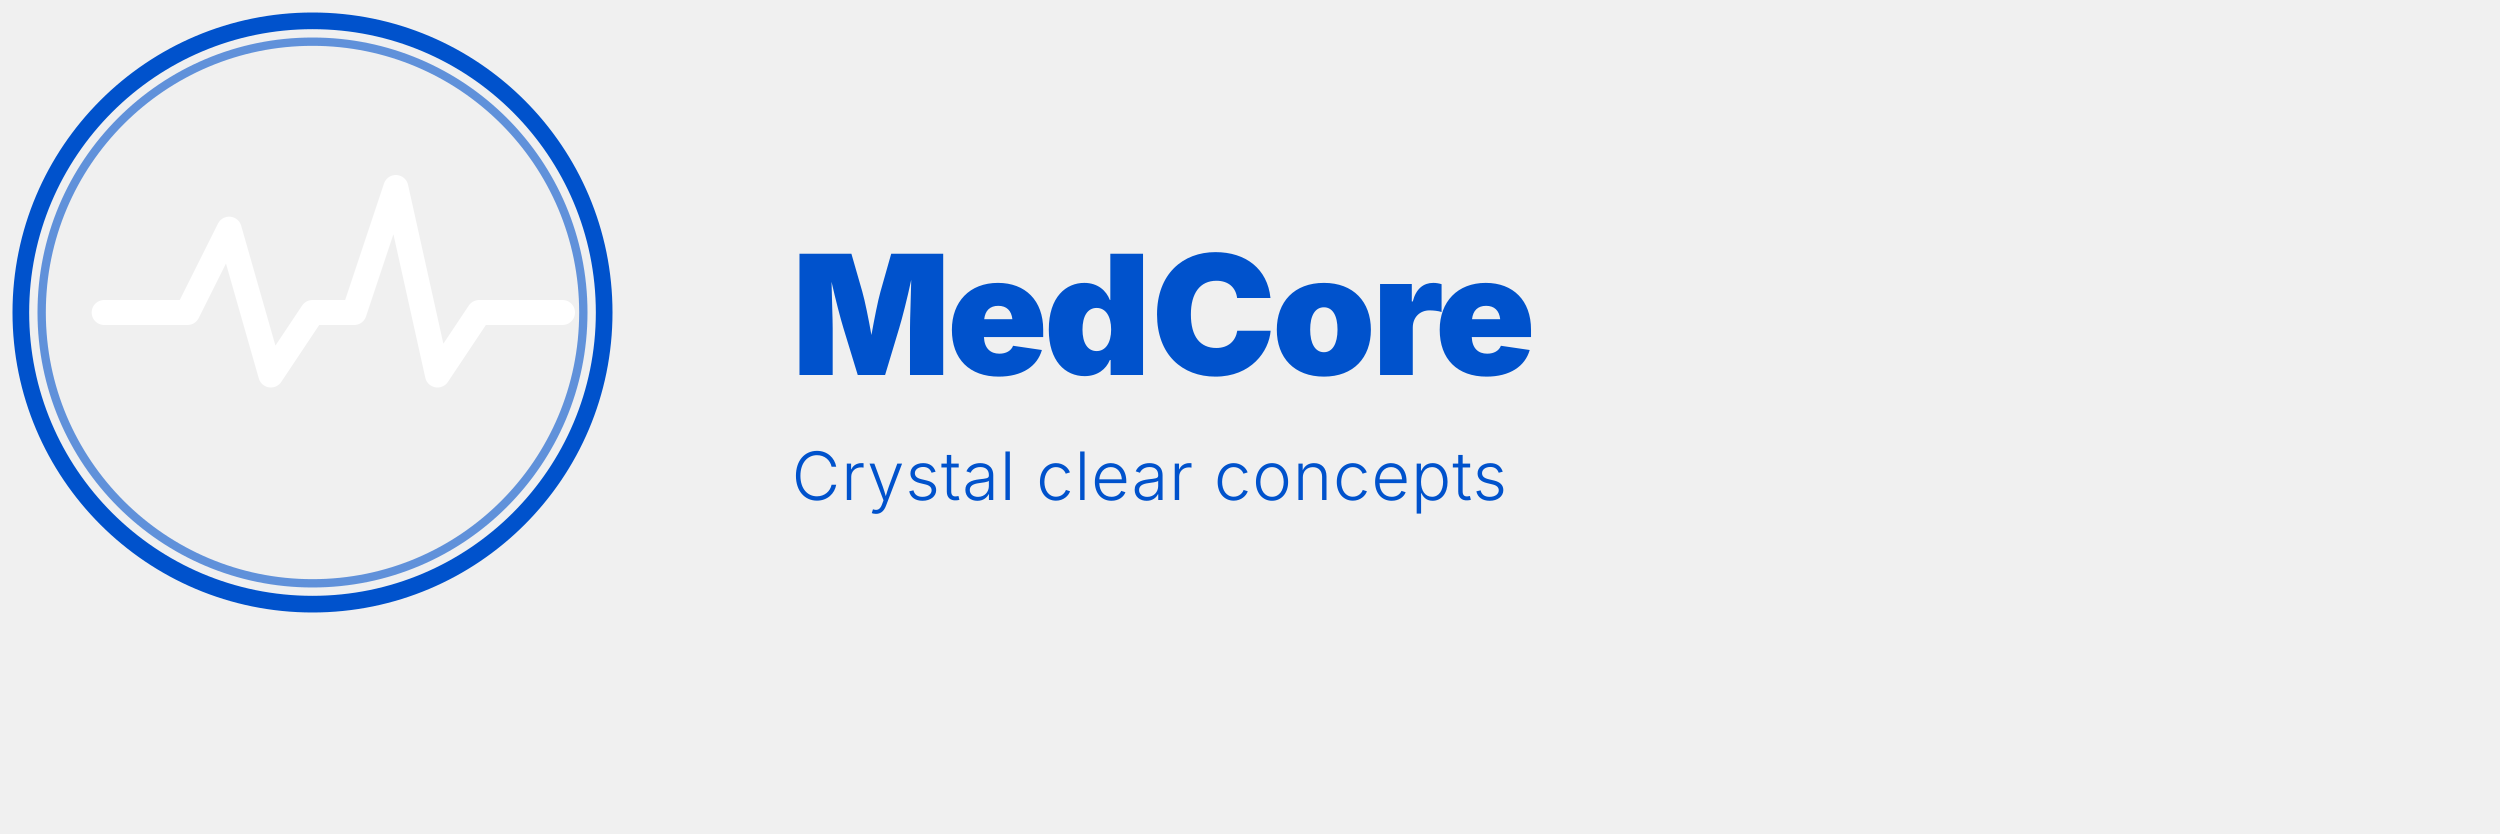
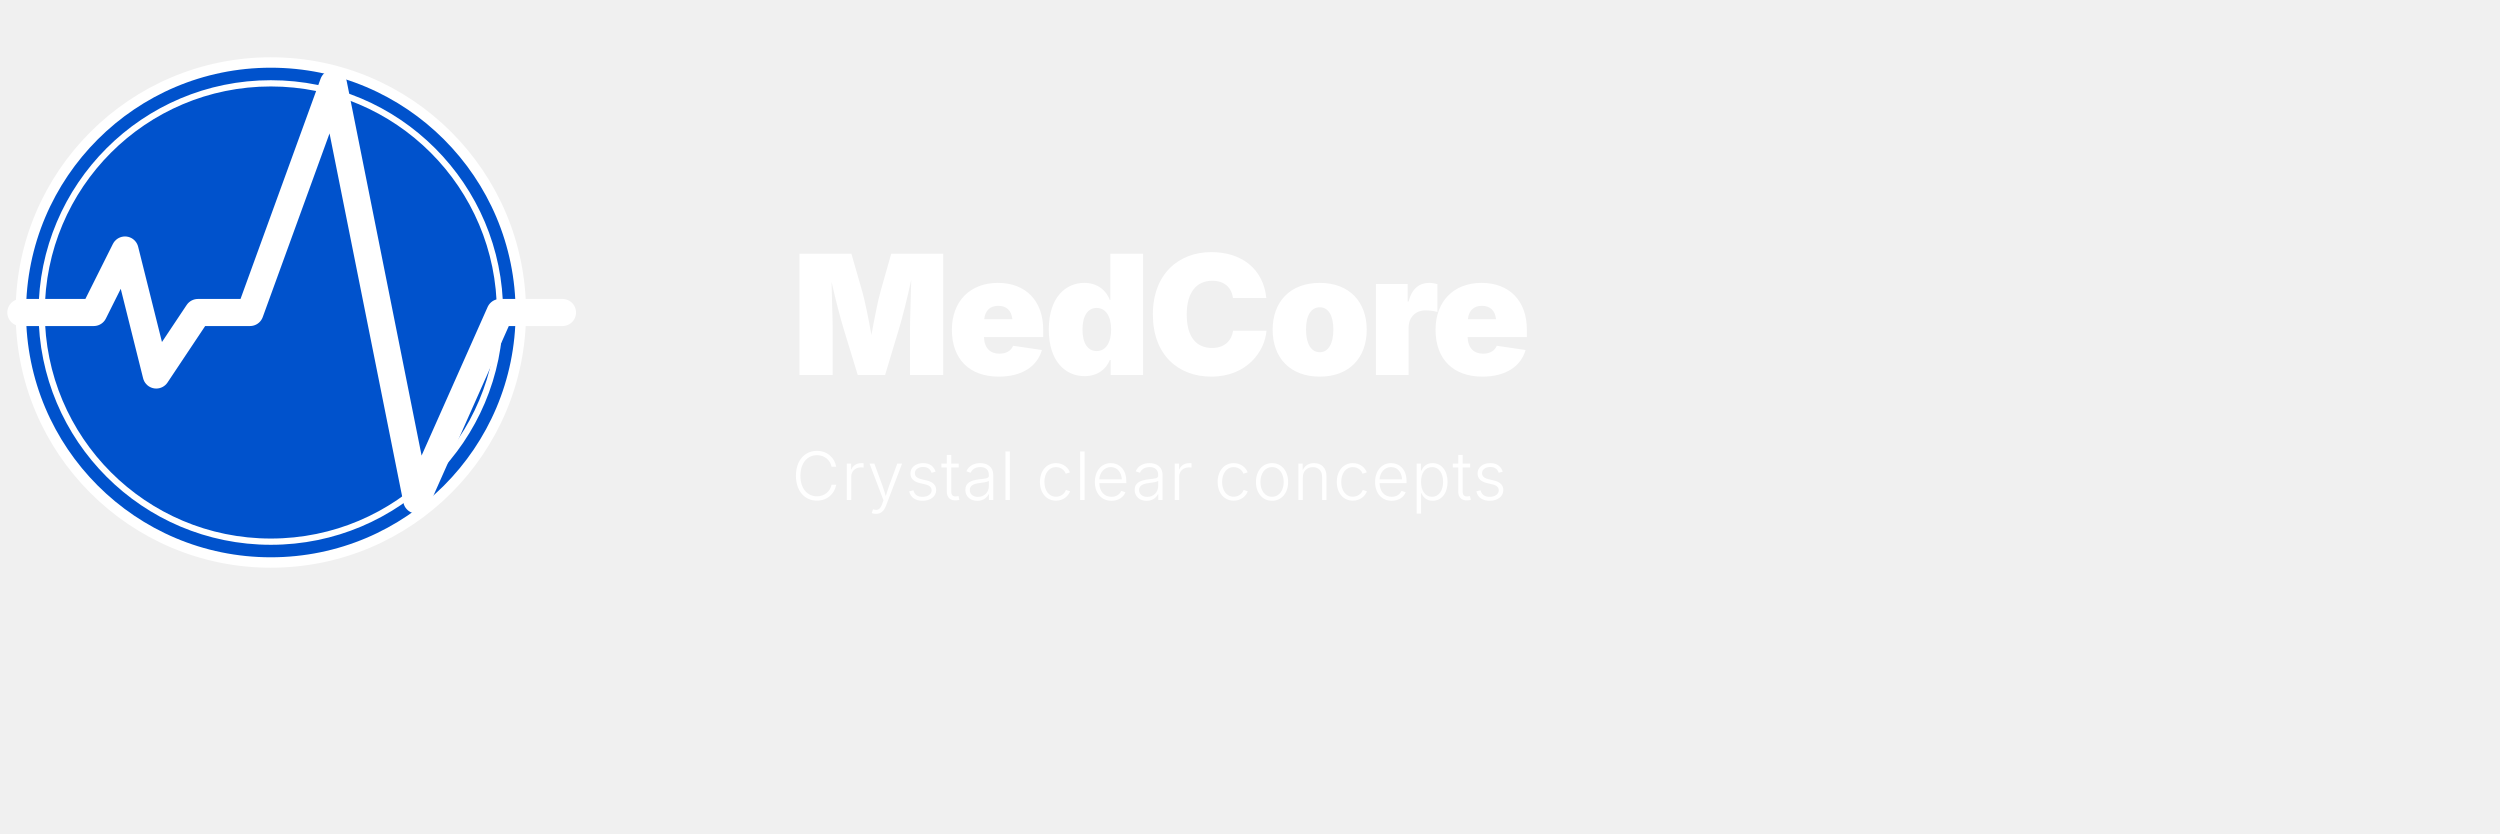
<svg xmlns="http://www.w3.org/2000/svg" viewBox="0 0 1200 400">
-   <defs>
-     <linearGradient id="heartbeatGradient" x1="0%" y1="0%" x2="100%" y2="100%">
-       <stop offset="0%" style="stop-color:#0052CC;stop-opacity:1" />
-       <stop offset="100%" style="stop-color:#0052CC;stop-opacity:1" />
-     </linearGradient>
-     <linearGradient id="textGradient" x1="0%" y1="0%" x2="100%" y2="100%">
-       <stop offset="0%" style="stop-color:#0052CC;stop-opacity:1" />
-       <stop offset="100%" style="stop-color:#0052CC;stop-opacity:1" />
-     </linearGradient>
-   </defs>
  <g id="heartbeat-icon">
-     <circle cx="150" cy="150" r="140" fill="none" stroke="#0052CC" stroke-width="8" />
-     <circle cx="150" cy="150" r="130" fill="none" stroke="#0052CC" stroke-width="4" opacity="0.6" />
-     <polyline points="50,150 90,150 110,110 130,180 150,150 170,150 190,90 210,180 230,150 270,150" fill="none" stroke="white" stroke-width="12" stroke-linecap="round" stroke-linejoin="round" />
+     <circle cx="130" cy="150" r="120" fill="#0052CC" />
+     <circle cx="130" cy="150" r="120" fill="none" stroke="#FFFFFF" stroke-width="5" />
+     <circle cx="130" cy="150" r="110" fill="none" stroke="#FFFFFF" stroke-width="3" />
+     <polyline points="10,150 45,150 60,120 75,180 95,150 120,150 160,40 200,240 240,150 270,150" fill="none" stroke="#FFFFFF" stroke-width="13" stroke-linecap="round" stroke-linejoin="round" />
  </g>
  <g id="text-content">
-     <text x="380" y="180" font-family="Inter, -apple-system, sans-serif" font-size="80" font-weight="900" fill="#0052CC" letter-spacing="-2">
-       Med<tspan fill="#0052CC">Core</tspan>
+     <text x="380" y="180" font-family="Inter, -apple-system, sans-serif" font-size="80" font-weight="900" fill="#FFFFFF" letter-spacing="-2">
+       MedCore
    </text>
-     <text x="380" y="240" font-family="Inter, -apple-system, sans-serif" font-size="32" font-weight="300" fill="#0052CC" letter-spacing="0.5">
+     <text x="380" y="240" font-family="Inter, -apple-system, sans-serif" font-size="32" font-weight="300" fill="#FFFFFF" letter-spacing="0.5">
      Crystal clear concepts
    </text>
  </g>
</svg>
